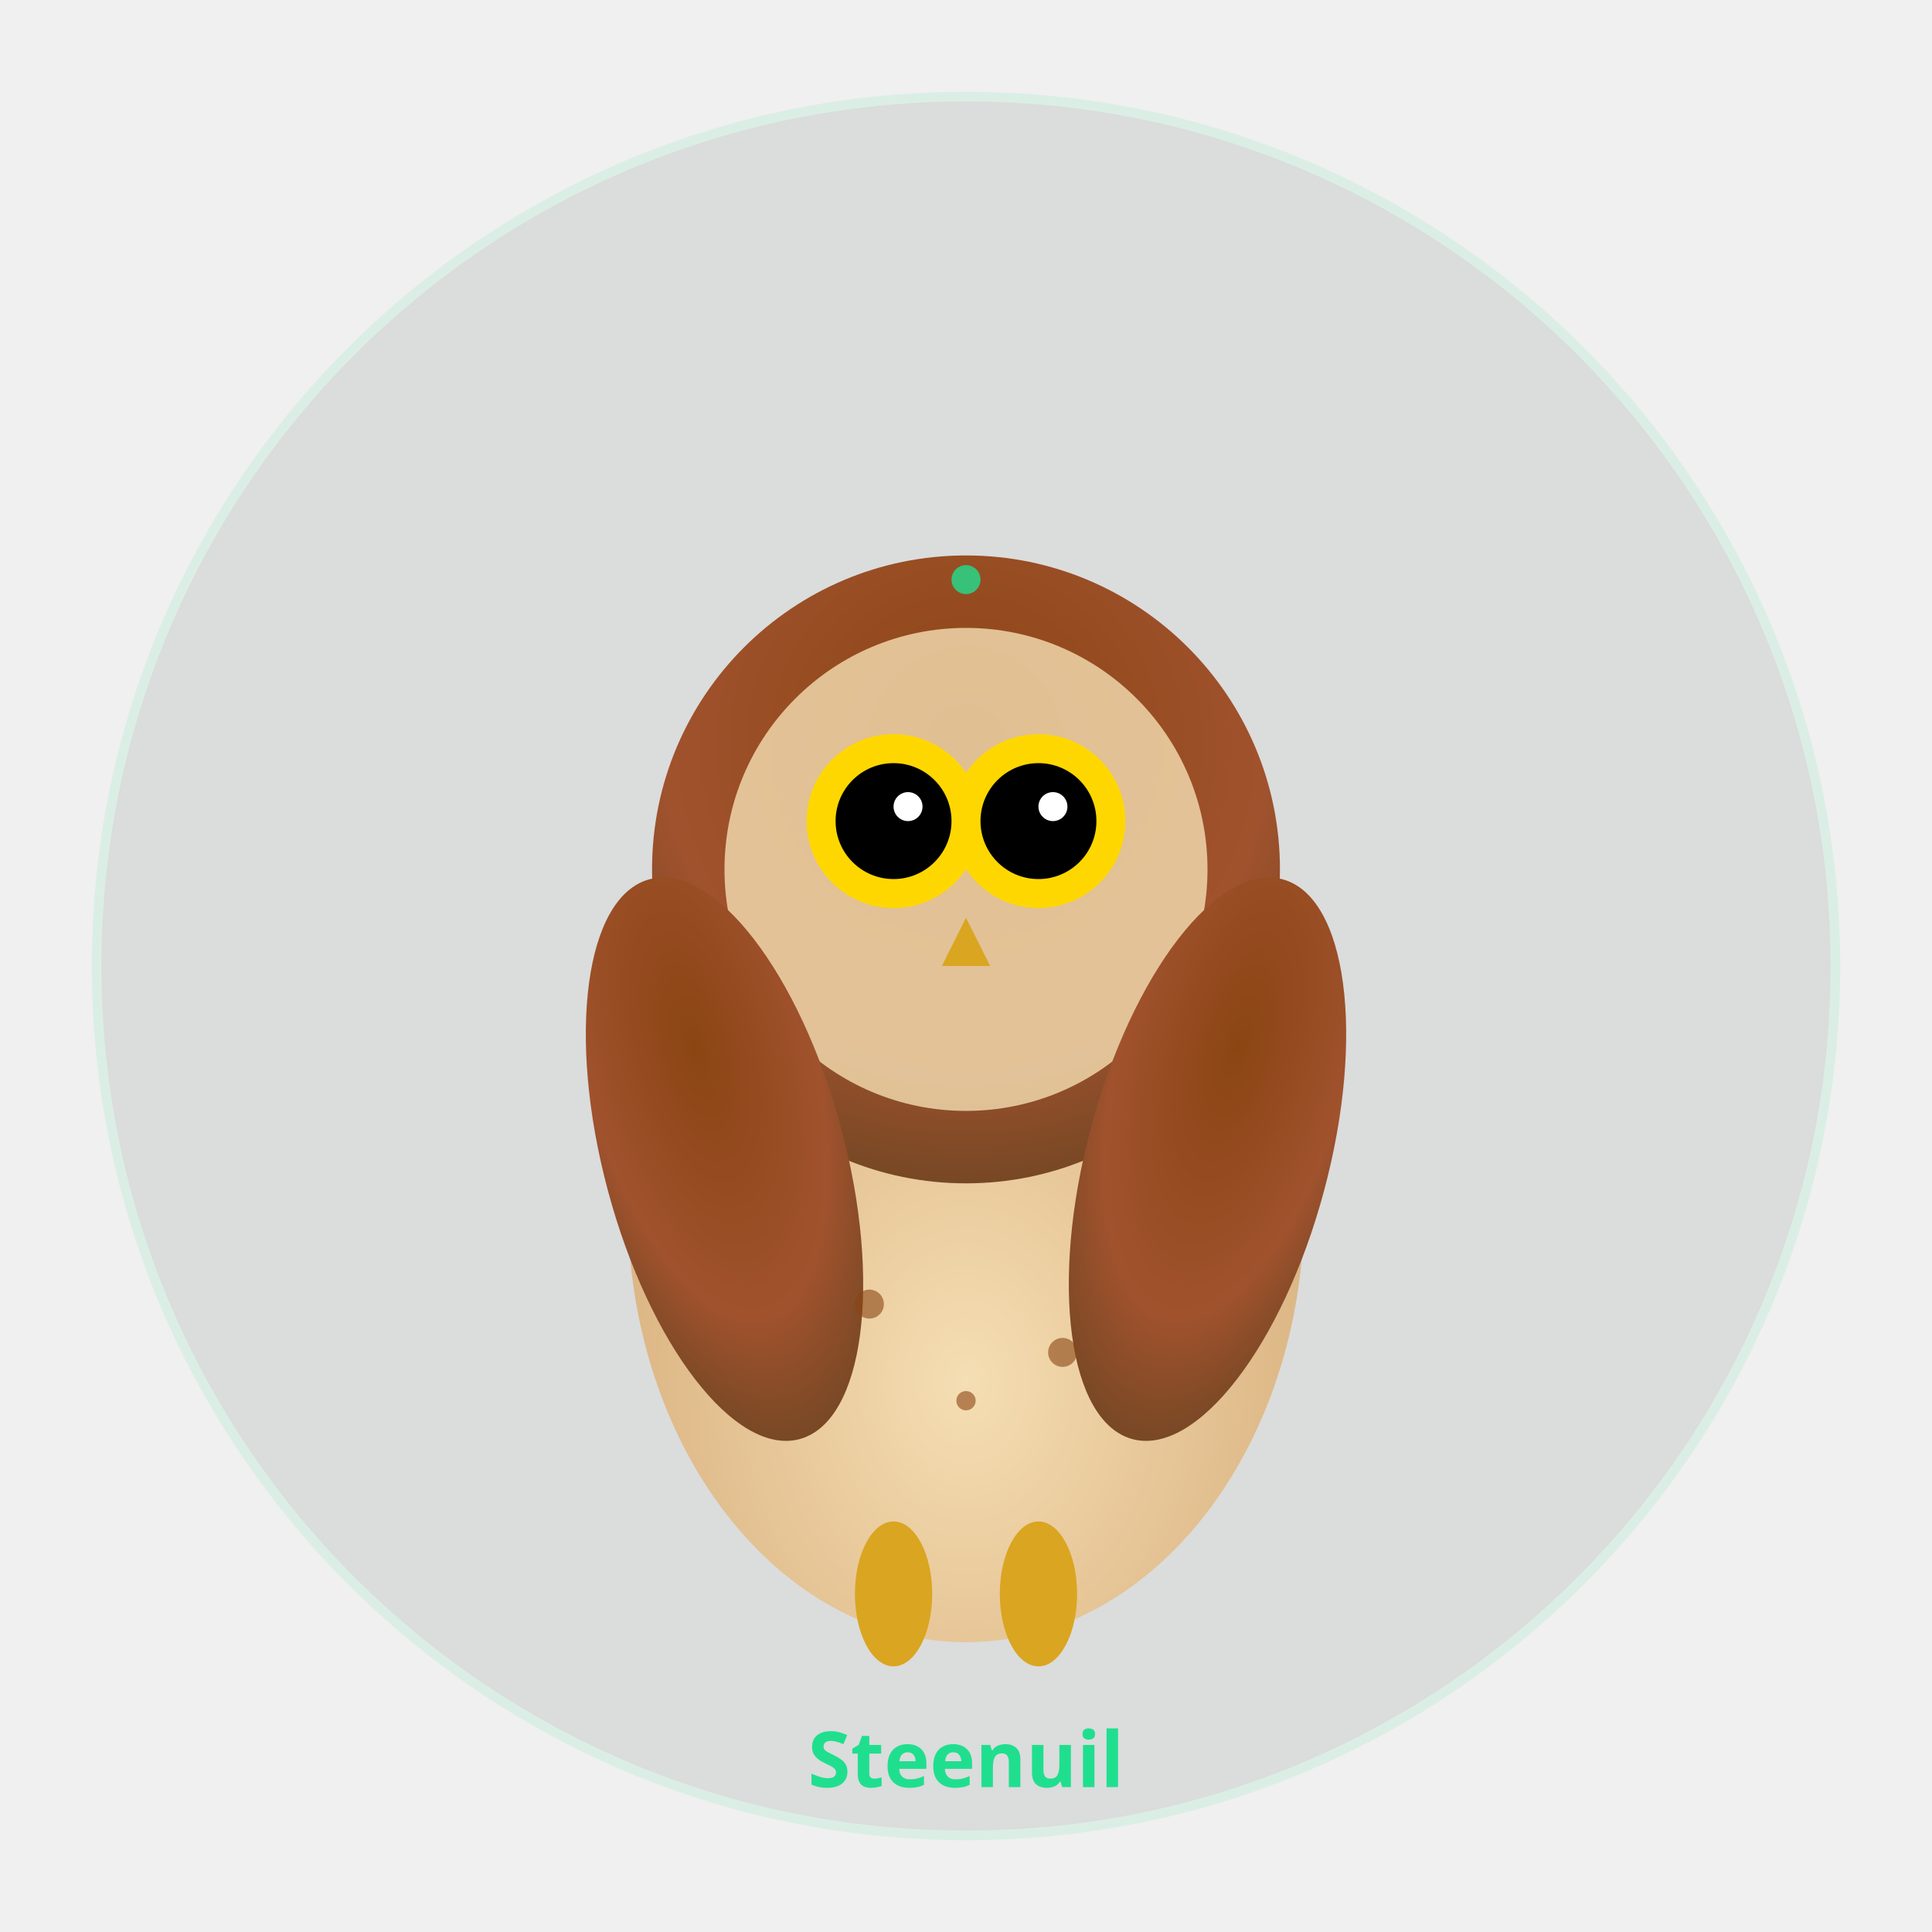
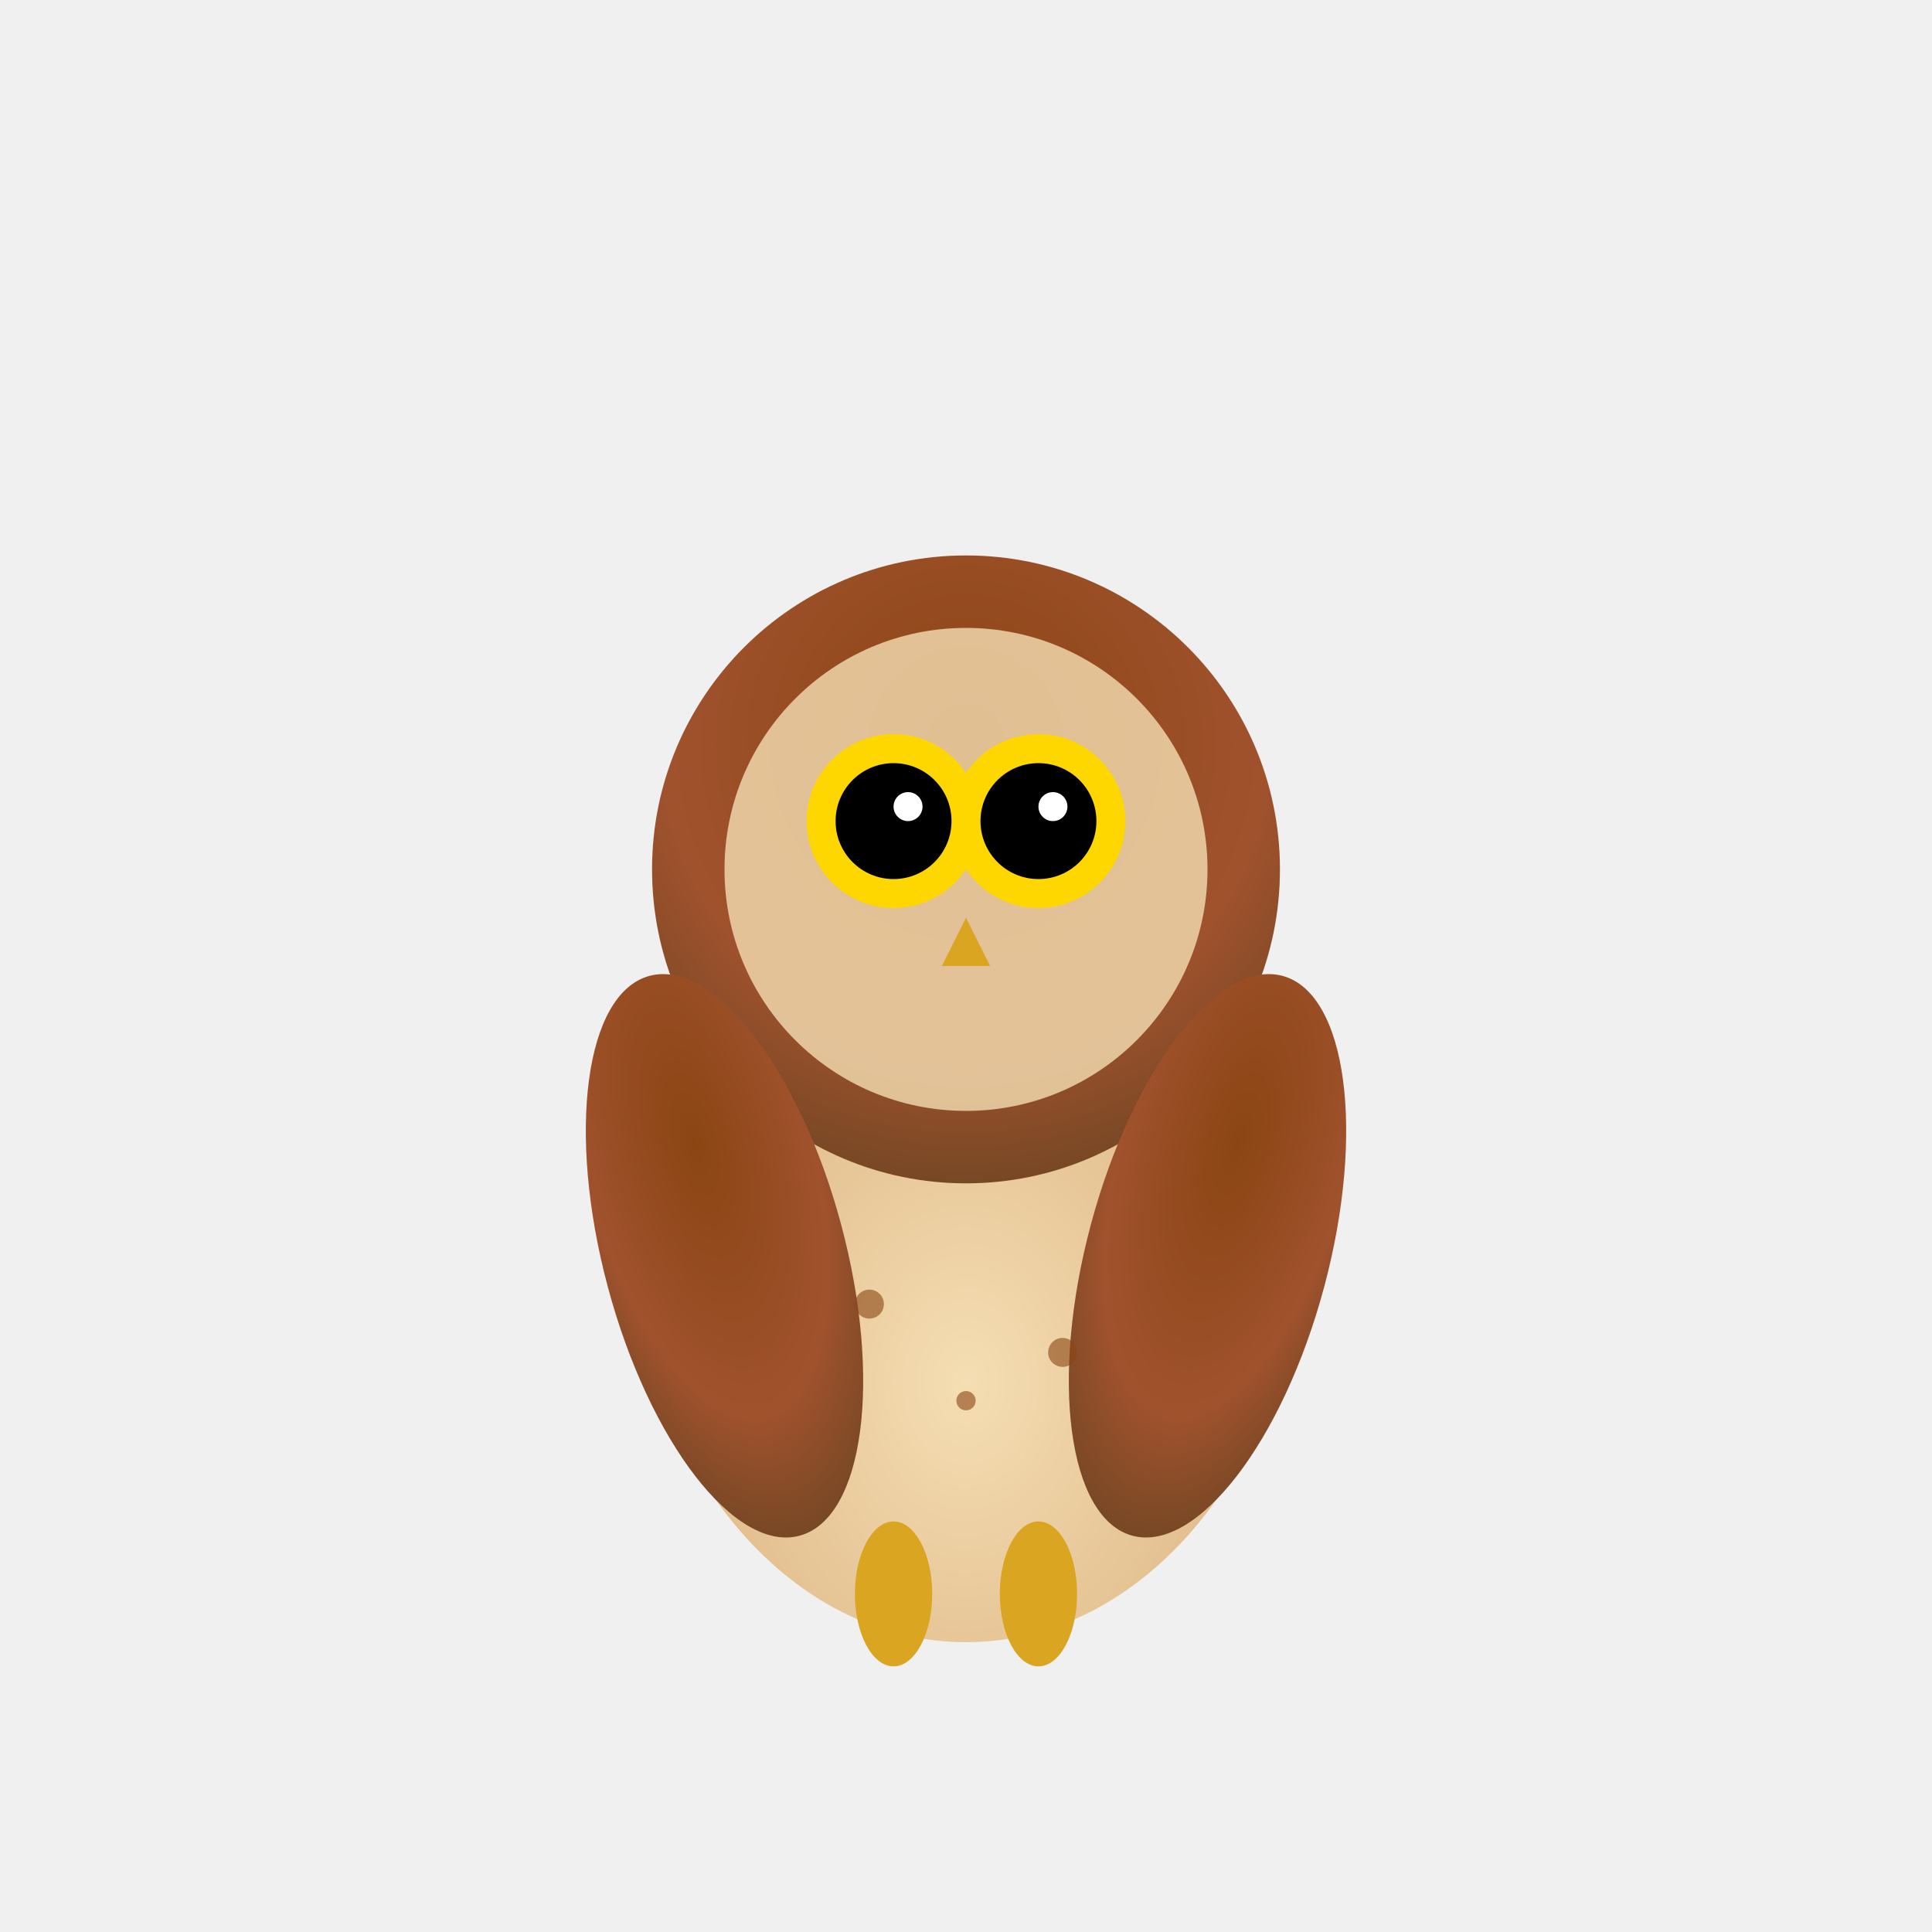
<svg xmlns="http://www.w3.org/2000/svg" viewBox="0 0 400 400">
  <defs>
    <radialGradient id="steenuilGradient" cx="0.5" cy="0.3" r="0.8">
      <stop offset="0%" style="stop-color:#8B4513;stop-opacity:1" />
      <stop offset="60%" style="stop-color:#A0522D;stop-opacity:1" />
      <stop offset="100%" style="stop-color:#654321;stop-opacity:1" />
    </radialGradient>
    <radialGradient id="steenuilBelly" cx="0.5" cy="0.7" r="0.6">
      <stop offset="0%" style="stop-color:#F5DEB3;stop-opacity:1" />
      <stop offset="80%" style="stop-color:#DEB887;stop-opacity:1" />
      <stop offset="100%" style="stop-color:#D2B48C;stop-opacity:1" />
    </radialGradient>
  </defs>
-   <circle cx="200" cy="200" r="180" fill="#1a2a24" stroke="#1fdf8f" stroke-width="2" opacity="0.1" />
  <ellipse cx="200" cy="250" rx="70" ry="90" fill="url(#steenuilBelly)" />
  <circle cx="200" cy="180" r="65" fill="url(#steenuilGradient)" />
  <circle cx="200" cy="180" r="50" fill="#F5DEB3" opacity="0.8" />
  <circle cx="185" cy="170" r="18" fill="#FFD700" />
  <circle cx="215" cy="170" r="18" fill="#FFD700" />
  <circle cx="185" cy="170" r="12" fill="#000" />
  <circle cx="215" cy="170" r="12" fill="#000" />
  <circle cx="188" cy="167" r="3" fill="#FFF" />
  <circle cx="218" cy="167" r="3" fill="#FFF" />
  <polygon points="200,190 195,200 205,200" fill="#DAA520" />
-   <ellipse cx="150" cy="240" rx="25" ry="60" fill="url(#steenuilGradient)" transform="rotate(-15 150 240)" />
-   <ellipse cx="250" cy="240" rx="25" ry="60" fill="url(#steenuilGradient)" transform="rotate(15 250 240)" />
+   <ellipse cx="150" cy="260" rx="25" ry="60" fill="url(#steenuilGradient)" transform="rotate(-15 150 260)" />
+   <ellipse cx="250" cy="260" rx="25" ry="60" fill="url(#steenuilGradient)" transform="rotate(15 250 260)" />
  <circle cx="180" cy="270" r="3" fill="#8B4513" opacity="0.6" />
  <circle cx="220" cy="280" r="3" fill="#8B4513" opacity="0.6" />
  <circle cx="200" cy="290" r="2" fill="#8B4513" opacity="0.6" />
  <ellipse cx="185" cy="330" rx="8" ry="15" fill="#DAA520" />
  <ellipse cx="215" cy="330" rx="8" ry="15" fill="#DAA520" />
-   <circle cx="200" cy="120" r="3" fill="#1fdf8f" opacity="0.8" />
-   <text x="200" y="370" text-anchor="middle" fill="#1fdf8f" font-family="system-ui" font-size="16" font-weight="bold">Steenuil</text>
</svg>
